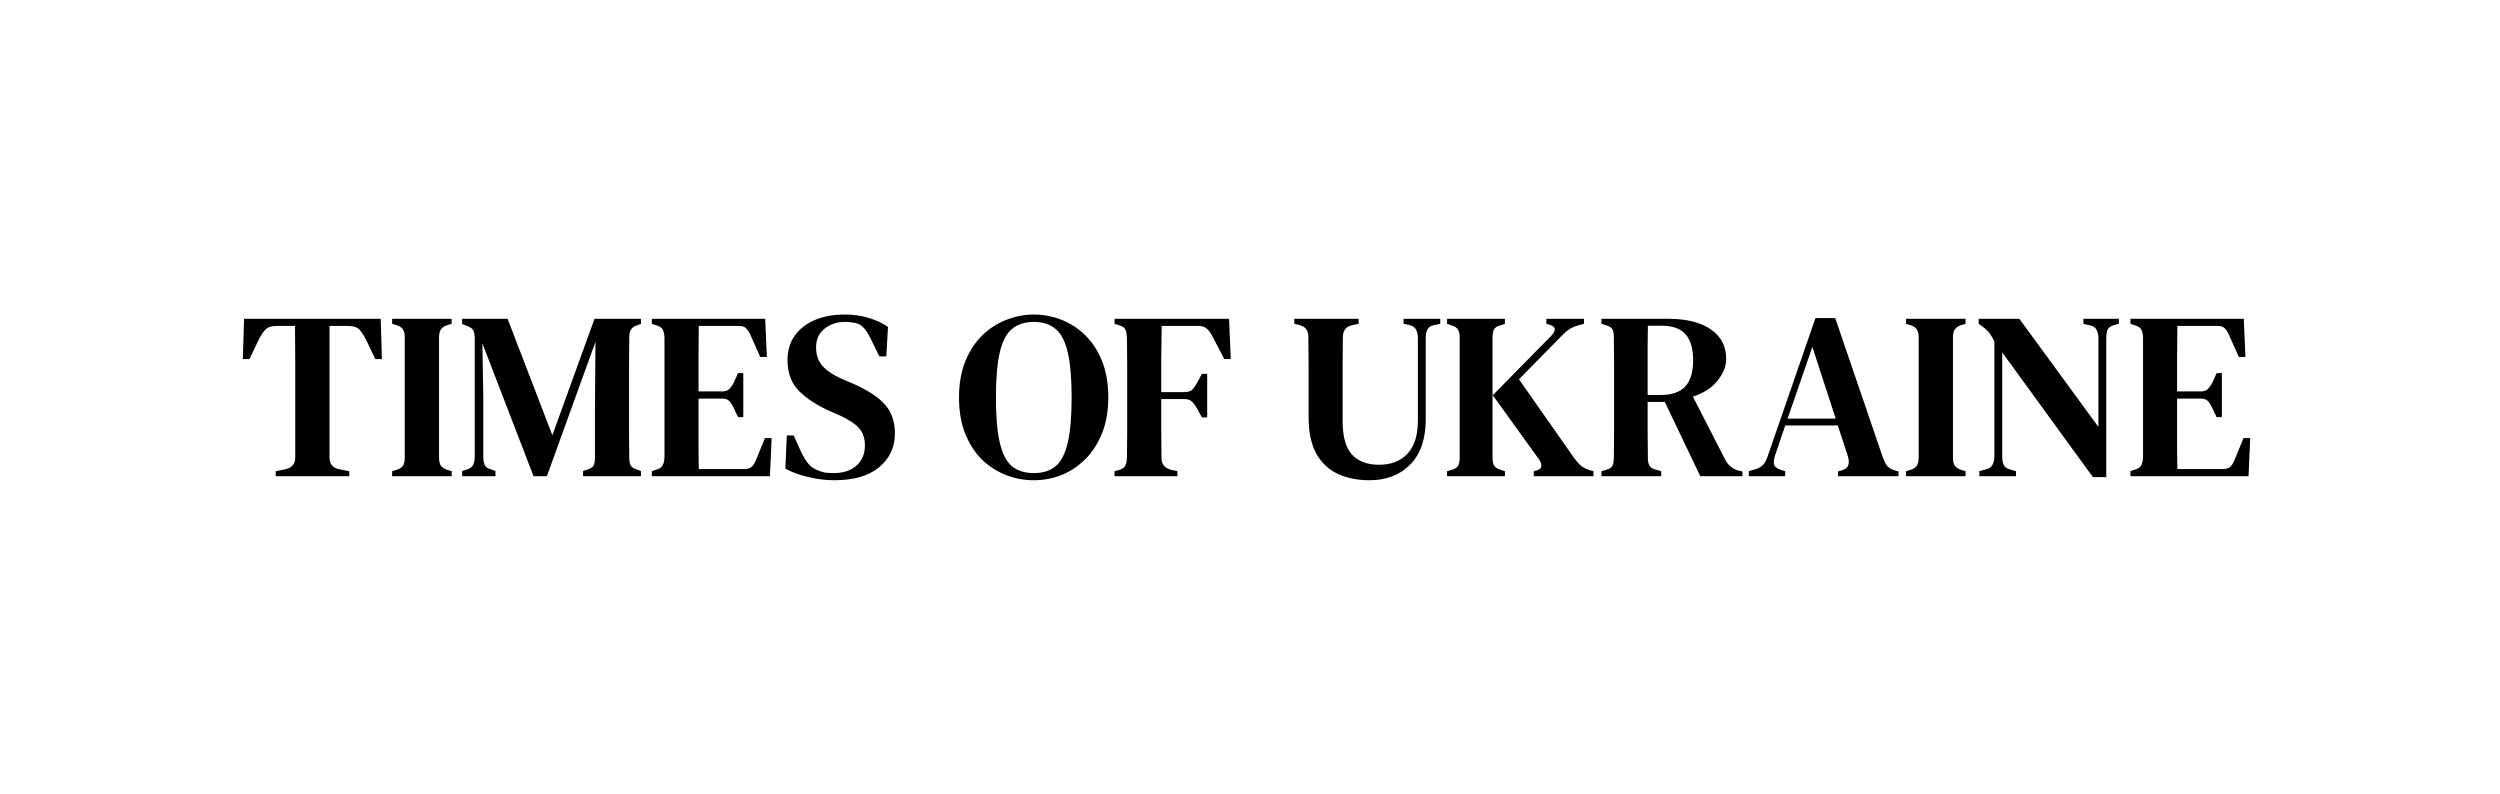
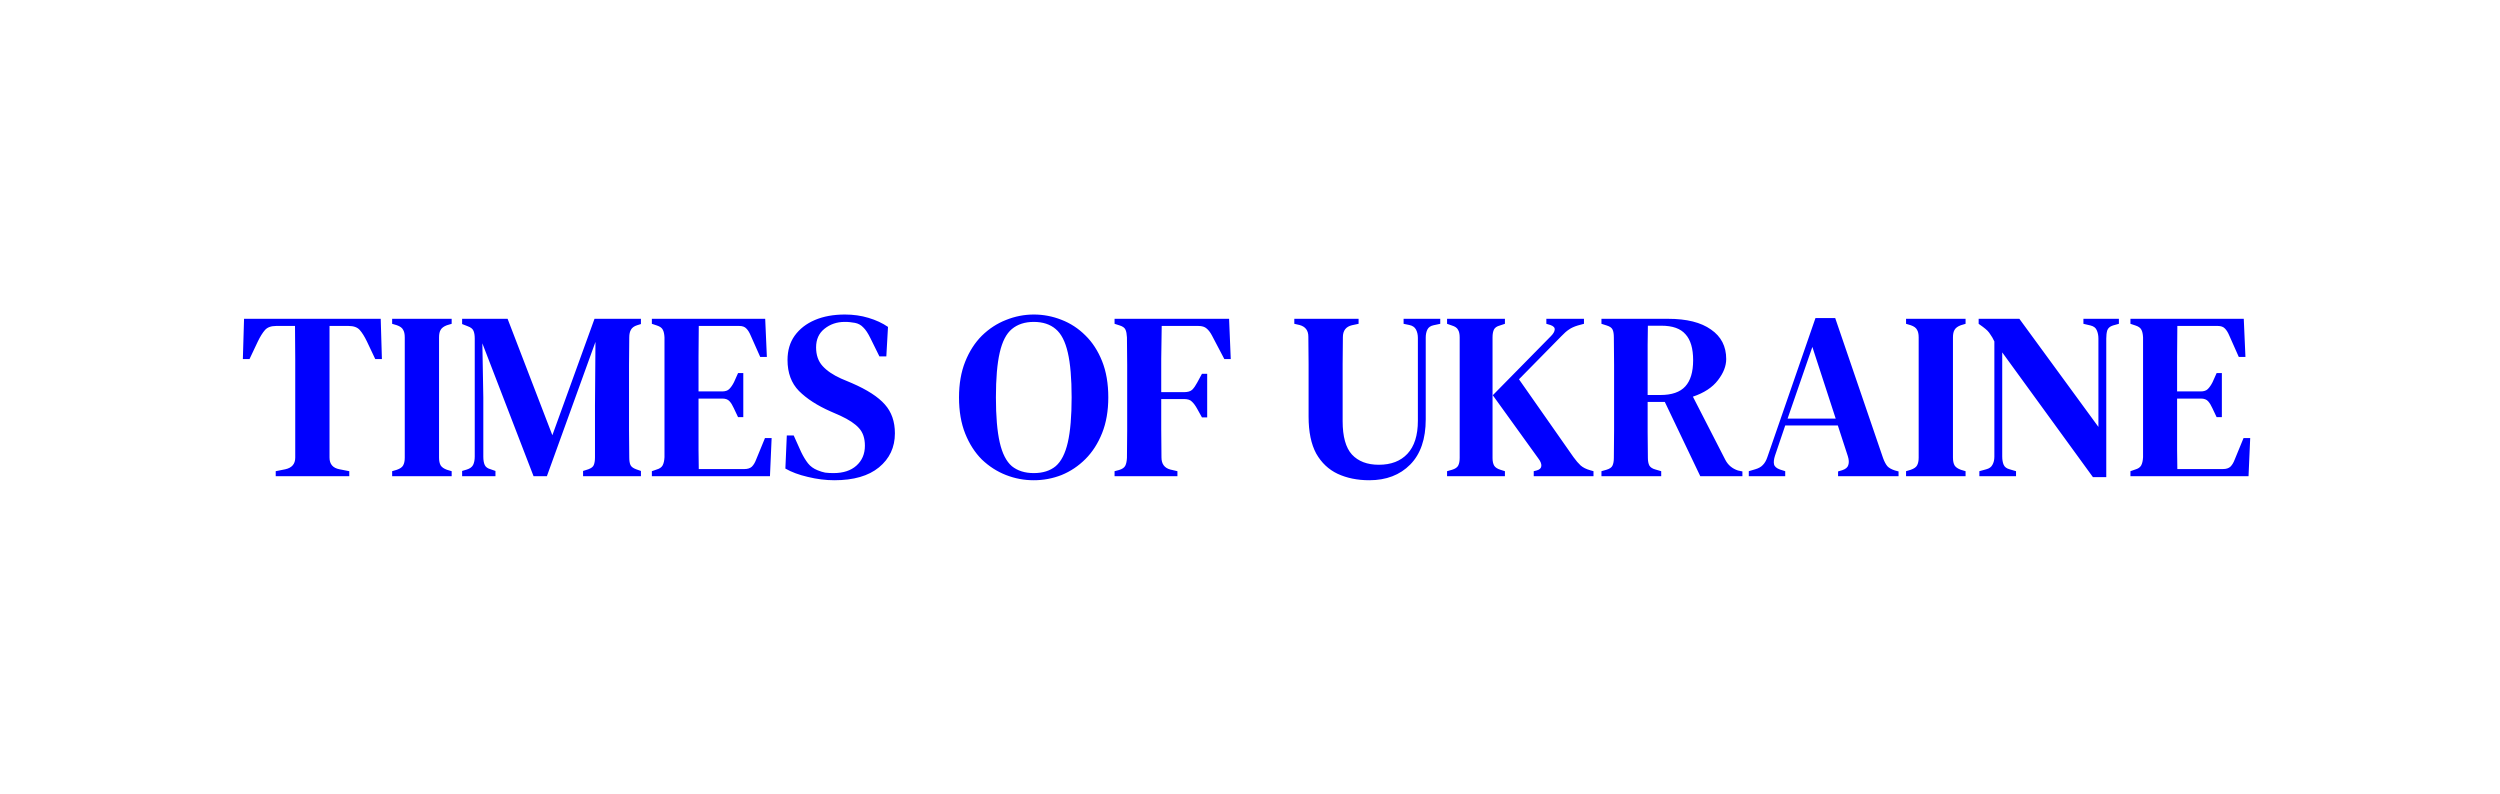
- <svg xmlns="http://www.w3.org/2000/svg" width="126" height="40" viewBox="0 0 126 40" fill="none">
-   <path d="M13.896 24V23.748L14.376 23.652C14.712 23.58 14.88 23.384 14.88 23.064V19.788C14.88 19.228 14.88 18.668 14.88 18.108C14.88 17.548 14.876 16.988 14.868 16.428H13.92C13.664 16.428 13.476 16.496 13.356 16.632C13.236 16.768 13.116 16.96 12.996 17.208L12.576 18.096H12.24L12.3 16.068H19.188L19.248 18.096H18.912L18.492 17.208C18.372 16.96 18.252 16.768 18.132 16.632C18.012 16.496 17.824 16.428 17.568 16.428H16.608V23.064C16.608 23.392 16.776 23.588 17.112 23.652L17.604 23.748V24H13.896ZM19.764 24V23.748L20.004 23.676C20.164 23.62 20.268 23.548 20.316 23.46C20.372 23.364 20.4 23.232 20.4 23.064V17.004C20.4 16.836 20.372 16.708 20.316 16.62C20.268 16.524 20.164 16.448 20.004 16.392L19.764 16.32V16.068H22.764V16.32L22.524 16.392C22.372 16.448 22.268 16.524 22.212 16.62C22.156 16.708 22.128 16.836 22.128 17.004V23.064C22.128 23.232 22.156 23.364 22.212 23.46C22.268 23.548 22.372 23.62 22.524 23.676L22.764 23.748V24H19.764ZM23.291 24V23.736L23.531 23.664C23.683 23.616 23.787 23.54 23.843 23.436C23.899 23.324 23.927 23.18 23.927 23.004V17.064C23.927 16.904 23.907 16.776 23.867 16.68C23.827 16.576 23.727 16.496 23.567 16.44L23.291 16.332V16.068H25.583L27.839 21.936L29.963 16.068H32.303V16.332L32.111 16.392C31.959 16.44 31.855 16.516 31.799 16.62C31.743 16.716 31.715 16.844 31.715 17.004C31.707 17.468 31.703 17.932 31.703 18.396C31.703 18.852 31.703 19.316 31.703 19.788V20.28C31.703 20.744 31.703 21.208 31.703 21.672C31.703 22.136 31.707 22.596 31.715 23.052C31.715 23.22 31.735 23.348 31.775 23.436C31.815 23.524 31.911 23.596 32.063 23.652L32.303 23.736V24H29.387V23.736L29.651 23.652C29.803 23.596 29.895 23.524 29.927 23.436C29.967 23.34 29.987 23.212 29.987 23.052V20.448L30.011 17.232L27.563 24H26.891L24.311 17.304L24.359 20.04V23.016C24.359 23.192 24.383 23.332 24.431 23.436C24.479 23.54 24.579 23.612 24.731 23.652L24.971 23.736V24H23.291ZM32.854 24V23.748L33.094 23.664C33.238 23.624 33.338 23.556 33.394 23.46C33.45 23.356 33.482 23.216 33.49 23.04V17.004C33.482 16.836 33.454 16.708 33.406 16.62C33.358 16.524 33.258 16.452 33.106 16.404L32.854 16.32V16.068H38.566L38.65 17.988H38.314L37.834 16.908C37.77 16.756 37.698 16.64 37.618 16.56C37.538 16.472 37.418 16.428 37.258 16.428H35.218C35.21 16.924 35.206 17.436 35.206 17.964C35.206 18.484 35.206 19.072 35.206 19.728H36.394C36.554 19.728 36.674 19.688 36.754 19.608C36.842 19.52 36.922 19.404 36.994 19.26L37.198 18.804H37.462V21.024H37.198L36.982 20.568C36.918 20.424 36.846 20.308 36.766 20.22C36.686 20.132 36.566 20.088 36.406 20.088H35.206C35.206 20.664 35.206 21.16 35.206 21.576C35.206 21.992 35.206 22.364 35.206 22.692C35.214 23.012 35.218 23.328 35.218 23.64H37.522C37.682 23.64 37.806 23.6 37.894 23.52C37.982 23.432 38.054 23.312 38.11 23.16L38.554 22.08H38.89L38.806 24H32.854ZM42.055 24.204C41.615 24.204 41.167 24.148 40.711 24.036C40.263 23.932 39.887 23.792 39.583 23.616L39.655 21.948H40.003L40.375 22.776C40.487 23.008 40.603 23.2 40.723 23.352C40.843 23.504 41.003 23.62 41.203 23.7C41.339 23.756 41.467 23.796 41.587 23.82C41.715 23.836 41.855 23.844 42.007 23.844C42.495 23.844 42.879 23.72 43.159 23.472C43.447 23.216 43.591 22.88 43.591 22.464C43.591 22.088 43.491 21.792 43.291 21.576C43.099 21.36 42.787 21.152 42.355 20.952L41.863 20.736C41.191 20.44 40.659 20.096 40.267 19.704C39.883 19.312 39.691 18.792 39.691 18.144C39.691 17.664 39.811 17.256 40.051 16.92C40.299 16.576 40.639 16.312 41.071 16.128C41.503 15.944 42.007 15.852 42.583 15.852C43.007 15.852 43.403 15.908 43.771 16.02C44.147 16.132 44.475 16.284 44.755 16.476L44.671 17.964H44.323L43.879 17.064C43.751 16.8 43.627 16.612 43.507 16.5C43.395 16.38 43.255 16.304 43.087 16.272C42.991 16.256 42.907 16.244 42.835 16.236C42.771 16.228 42.683 16.224 42.571 16.224C42.179 16.224 41.839 16.34 41.551 16.572C41.271 16.796 41.131 17.108 41.131 17.508C41.131 17.892 41.239 18.204 41.455 18.444C41.671 18.684 41.983 18.896 42.391 19.08L42.931 19.308C43.707 19.644 44.263 20.004 44.599 20.388C44.935 20.764 45.103 21.248 45.103 21.84C45.103 22.544 44.835 23.116 44.299 23.556C43.771 23.988 43.023 24.204 42.055 24.204ZM52.102 24.204C51.614 24.204 51.146 24.116 50.698 23.94C50.25 23.764 49.846 23.504 49.486 23.16C49.134 22.808 48.854 22.372 48.646 21.852C48.438 21.332 48.334 20.724 48.334 20.028C48.334 19.348 48.438 18.748 48.646 18.228C48.854 17.708 49.134 17.272 49.486 16.92C49.846 16.568 50.25 16.304 50.698 16.128C51.154 15.944 51.622 15.852 52.102 15.852C52.582 15.852 53.046 15.94 53.494 16.116C53.95 16.292 54.354 16.556 54.706 16.908C55.058 17.252 55.338 17.684 55.546 18.204C55.754 18.724 55.858 19.332 55.858 20.028C55.858 20.708 55.754 21.308 55.546 21.828C55.338 22.348 55.058 22.784 54.706 23.136C54.354 23.488 53.954 23.756 53.506 23.94C53.058 24.116 52.59 24.204 52.102 24.204ZM52.102 23.844C52.558 23.844 52.926 23.728 53.206 23.496C53.486 23.256 53.69 22.856 53.818 22.296C53.946 21.736 54.01 20.98 54.01 20.028C54.01 19.076 53.946 18.324 53.818 17.772C53.69 17.212 53.486 16.816 53.206 16.584C52.926 16.344 52.558 16.224 52.102 16.224C51.654 16.224 51.286 16.344 50.998 16.584C50.718 16.816 50.514 17.212 50.386 17.772C50.258 18.324 50.194 19.076 50.194 20.028C50.194 20.98 50.258 21.736 50.386 22.296C50.514 22.856 50.718 23.256 50.998 23.496C51.286 23.728 51.654 23.844 52.102 23.844ZM56.174 24V23.748L56.402 23.688C56.562 23.64 56.666 23.568 56.714 23.472C56.762 23.376 56.79 23.244 56.798 23.076C56.806 22.62 56.81 22.16 56.81 21.696C56.81 21.224 56.81 20.752 56.81 20.28V19.788C56.81 19.324 56.81 18.86 56.81 18.396C56.81 17.932 56.806 17.468 56.798 17.004C56.79 16.836 56.766 16.708 56.726 16.62C56.686 16.524 56.59 16.452 56.438 16.404L56.174 16.32V16.068H61.946L62.03 18.096H61.706L61.082 16.908C61.002 16.756 60.914 16.64 60.818 16.56C60.722 16.472 60.582 16.428 60.398 16.428H58.55C58.542 16.964 58.534 17.516 58.526 18.084C58.526 18.644 58.526 19.204 58.526 19.764H59.678C59.862 19.764 59.998 19.724 60.086 19.644C60.174 19.556 60.258 19.436 60.338 19.284L60.578 18.84H60.842V21.036H60.578L60.338 20.604C60.25 20.444 60.162 20.324 60.074 20.244C59.994 20.156 59.862 20.112 59.678 20.112H58.526C58.526 20.64 58.526 21.148 58.526 21.636C58.526 22.116 58.53 22.588 58.538 23.052C58.538 23.38 58.686 23.584 58.982 23.664L59.342 23.748V24H56.174ZM69.013 24.204C68.413 24.204 67.881 24.096 67.417 23.88C66.961 23.664 66.601 23.324 66.337 22.86C66.081 22.388 65.953 21.768 65.953 21V19.704C65.953 19.256 65.953 18.804 65.953 18.348C65.953 17.892 65.949 17.432 65.941 16.968C65.941 16.656 65.793 16.46 65.497 16.38L65.233 16.32V16.068H68.473V16.32L68.137 16.392C67.833 16.464 67.681 16.664 67.681 16.992C67.673 17.44 67.669 17.892 67.669 18.348C67.669 18.796 67.669 19.248 67.669 19.704V21.228C67.669 22.004 67.825 22.564 68.137 22.908C68.457 23.252 68.909 23.424 69.493 23.424C70.109 23.424 70.589 23.24 70.933 22.872C71.285 22.496 71.461 21.94 71.461 21.204V17.028C71.461 16.868 71.429 16.728 71.365 16.608C71.301 16.488 71.189 16.412 71.029 16.38L70.741 16.32V16.068H72.589V16.32L72.253 16.392C72.101 16.424 71.997 16.496 71.941 16.608C71.885 16.72 71.857 16.856 71.857 17.016V21.132C71.857 22.124 71.597 22.884 71.077 23.412C70.557 23.94 69.869 24.204 69.013 24.204ZM72.932 24V23.748L73.184 23.676C73.344 23.628 73.448 23.556 73.496 23.46C73.544 23.364 73.568 23.236 73.568 23.076V17.004C73.568 16.836 73.54 16.708 73.484 16.62C73.436 16.524 73.332 16.452 73.172 16.404L72.932 16.32V16.068H75.848V16.32L75.596 16.404C75.444 16.444 75.344 16.512 75.296 16.608C75.248 16.704 75.224 16.836 75.224 17.004V23.088C75.224 23.248 75.252 23.376 75.308 23.472C75.364 23.56 75.468 23.628 75.62 23.676L75.848 23.748V24H72.932ZM77.3 24V23.748L77.444 23.712C77.596 23.672 77.676 23.596 77.684 23.484C77.692 23.372 77.64 23.244 77.528 23.1L75.236 19.92L78.164 16.944C78.284 16.824 78.348 16.716 78.356 16.62C78.372 16.516 78.3 16.436 78.14 16.38L77.936 16.32V16.068H79.832V16.32L79.52 16.404C79.336 16.46 79.188 16.528 79.076 16.608C78.964 16.68 78.836 16.792 78.692 16.944L76.556 19.116L79.304 23.04C79.432 23.216 79.552 23.356 79.664 23.46C79.784 23.564 79.944 23.644 80.144 23.7L80.312 23.748V24H77.3ZM80.713 24V23.748L80.966 23.676C81.126 23.628 81.225 23.56 81.266 23.472C81.314 23.376 81.338 23.244 81.338 23.076C81.346 22.612 81.35 22.148 81.35 21.684C81.35 21.22 81.35 20.752 81.35 20.28V19.788C81.35 19.324 81.35 18.86 81.35 18.396C81.35 17.932 81.346 17.468 81.338 17.004C81.338 16.836 81.317 16.708 81.278 16.62C81.237 16.524 81.138 16.452 80.978 16.404L80.713 16.32V16.068H84.073C85.01 16.068 85.73 16.248 86.234 16.608C86.746 16.96 87.001 17.456 87.001 18.096C87.001 18.448 86.862 18.804 86.582 19.164C86.309 19.524 85.889 19.8 85.322 19.992L86.954 23.172C87.09 23.436 87.302 23.616 87.59 23.712L87.817 23.76V24H85.694L83.906 20.256H83.041C83.041 20.824 83.041 21.336 83.041 21.792C83.041 22.248 83.046 22.676 83.053 23.076C83.053 23.236 83.078 23.364 83.126 23.46C83.181 23.556 83.285 23.624 83.438 23.664L83.725 23.748V24H80.713ZM83.041 19.908H83.689C84.257 19.908 84.674 19.764 84.938 19.476C85.201 19.188 85.334 18.748 85.334 18.156C85.334 17.564 85.206 17.128 84.95 16.848C84.701 16.56 84.297 16.416 83.737 16.416H83.053C83.053 16.728 83.049 17.048 83.041 17.376C83.041 17.696 83.041 18.06 83.041 18.468C83.041 18.868 83.041 19.348 83.041 19.908ZM88.139 24V23.748L88.463 23.652C88.631 23.604 88.759 23.532 88.847 23.436C88.943 23.34 89.019 23.208 89.075 23.04L91.499 16.032H92.495L94.907 23.088C94.971 23.264 95.043 23.4 95.123 23.496C95.203 23.584 95.331 23.656 95.507 23.712L95.687 23.76V24H92.639V23.76L92.843 23.7C93.019 23.644 93.123 23.556 93.155 23.436C93.195 23.316 93.187 23.168 93.131 22.992L92.627 21.444H89.975L89.459 22.968C89.403 23.144 89.387 23.288 89.411 23.4C89.435 23.512 89.535 23.6 89.711 23.664L89.975 23.748V24H88.139ZM90.095 21.096H92.519L91.343 17.484L90.095 21.096ZM96.065 24V23.748L96.305 23.676C96.465 23.62 96.569 23.548 96.617 23.46C96.673 23.364 96.701 23.232 96.701 23.064V17.004C96.701 16.836 96.673 16.708 96.617 16.62C96.569 16.524 96.465 16.448 96.305 16.392L96.065 16.32V16.068H99.065V16.32L98.825 16.392C98.673 16.448 98.569 16.524 98.513 16.62C98.457 16.708 98.429 16.836 98.429 17.004V23.064C98.429 23.232 98.457 23.364 98.513 23.46C98.569 23.548 98.673 23.62 98.825 23.676L99.065 23.748V24H96.065ZM99.76 24V23.748L100.108 23.652C100.26 23.612 100.364 23.536 100.42 23.424C100.484 23.312 100.516 23.176 100.516 23.016V17.208C100.444 17.056 100.38 16.944 100.324 16.872C100.276 16.792 100.224 16.724 100.168 16.668C100.112 16.612 100.036 16.548 99.94 16.476L99.724 16.32V16.068H101.776L105.76 21.516V17.064C105.76 16.904 105.732 16.764 105.676 16.644C105.628 16.524 105.524 16.444 105.364 16.404L105.004 16.32V16.068H106.792V16.32L106.492 16.404C106.34 16.452 106.244 16.536 106.204 16.656C106.172 16.768 106.156 16.904 106.156 17.064V24.048H105.484L100.912 17.76V23.004C100.912 23.172 100.936 23.312 100.984 23.424C101.032 23.536 101.132 23.612 101.284 23.652L101.608 23.748V24H99.76ZM107.374 24V23.748L107.614 23.664C107.758 23.624 107.858 23.556 107.914 23.46C107.97 23.356 108.002 23.216 108.01 23.04V17.004C108.002 16.836 107.974 16.708 107.926 16.62C107.878 16.524 107.778 16.452 107.626 16.404L107.374 16.32V16.068H113.086L113.17 17.988H112.834L112.354 16.908C112.29 16.756 112.218 16.64 112.138 16.56C112.058 16.472 111.938 16.428 111.778 16.428H109.738C109.73 16.924 109.726 17.436 109.726 17.964C109.726 18.484 109.726 19.072 109.726 19.728H110.914C111.074 19.728 111.194 19.688 111.274 19.608C111.362 19.52 111.442 19.404 111.514 19.26L111.718 18.804H111.982V21.024H111.718L111.502 20.568C111.438 20.424 111.366 20.308 111.286 20.22C111.206 20.132 111.086 20.088 110.926 20.088H109.726C109.726 20.664 109.726 21.16 109.726 21.576C109.726 21.992 109.726 22.364 109.726 22.692C109.734 23.012 109.738 23.328 109.738 23.64H112.042C112.202 23.64 112.326 23.6 112.414 23.52C112.502 23.432 112.574 23.312 112.63 23.16L113.074 22.08H113.41L113.326 24H107.374Z" fill="black" />
+ <svg xmlns="http://www.w3.org/2000/svg" width="126" height="40" viewBox="0 0 126 40" fill="#0000ff">
+   <path d="M13.896 24V23.748L14.376 23.652C14.712 23.58 14.88 23.384 14.88 23.064V19.788C14.88 19.228 14.88 18.668 14.88 18.108C14.88 17.548 14.876 16.988 14.868 16.428H13.92C13.664 16.428 13.476 16.496 13.356 16.632C13.236 16.768 13.116 16.96 12.996 17.208L12.576 18.096H12.24L12.3 16.068H19.188L19.248 18.096H18.912L18.492 17.208C18.372 16.96 18.252 16.768 18.132 16.632C18.012 16.496 17.824 16.428 17.568 16.428H16.608V23.064C16.608 23.392 16.776 23.588 17.112 23.652L17.604 23.748V24H13.896ZM19.764 24V23.748L20.004 23.676C20.164 23.62 20.268 23.548 20.316 23.46C20.372 23.364 20.4 23.232 20.4 23.064V17.004C20.4 16.836 20.372 16.708 20.316 16.62C20.268 16.524 20.164 16.448 20.004 16.392L19.764 16.32V16.068H22.764V16.32L22.524 16.392C22.372 16.448 22.268 16.524 22.212 16.62C22.156 16.708 22.128 16.836 22.128 17.004V23.064C22.128 23.232 22.156 23.364 22.212 23.46C22.268 23.548 22.372 23.62 22.524 23.676L22.764 23.748V24H19.764ZM23.291 24V23.736L23.531 23.664C23.683 23.616 23.787 23.54 23.843 23.436C23.899 23.324 23.927 23.18 23.927 23.004V17.064C23.927 16.904 23.907 16.776 23.867 16.68C23.827 16.576 23.727 16.496 23.567 16.44L23.291 16.332V16.068H25.583L27.839 21.936L29.963 16.068H32.303V16.332L32.111 16.392C31.959 16.44 31.855 16.516 31.799 16.62C31.743 16.716 31.715 16.844 31.715 17.004C31.707 17.468 31.703 17.932 31.703 18.396C31.703 18.852 31.703 19.316 31.703 19.788V20.28C31.703 20.744 31.703 21.208 31.703 21.672C31.703 22.136 31.707 22.596 31.715 23.052C31.715 23.22 31.735 23.348 31.775 23.436C31.815 23.524 31.911 23.596 32.063 23.652L32.303 23.736V24H29.387V23.736L29.651 23.652C29.803 23.596 29.895 23.524 29.927 23.436C29.967 23.34 29.987 23.212 29.987 23.052V20.448L30.011 17.232L27.563 24H26.891L24.311 17.304L24.359 20.04V23.016C24.359 23.192 24.383 23.332 24.431 23.436C24.479 23.54 24.579 23.612 24.731 23.652L24.971 23.736V24H23.291ZM32.854 24V23.748L33.094 23.664C33.238 23.624 33.338 23.556 33.394 23.46C33.45 23.356 33.482 23.216 33.49 23.04V17.004C33.482 16.836 33.454 16.708 33.406 16.62C33.358 16.524 33.258 16.452 33.106 16.404L32.854 16.32V16.068H38.566L38.65 17.988H38.314L37.834 16.908C37.77 16.756 37.698 16.64 37.618 16.56C37.538 16.472 37.418 16.428 37.258 16.428H35.218C35.21 16.924 35.206 17.436 35.206 17.964C35.206 18.484 35.206 19.072 35.206 19.728H36.394C36.554 19.728 36.674 19.688 36.754 19.608C36.842 19.52 36.922 19.404 36.994 19.26L37.198 18.804H37.462V21.024H37.198L36.982 20.568C36.918 20.424 36.846 20.308 36.766 20.22C36.686 20.132 36.566 20.088 36.406 20.088H35.206C35.206 20.664 35.206 21.16 35.206 21.576C35.206 21.992 35.206 22.364 35.206 22.692C35.214 23.012 35.218 23.328 35.218 23.64H37.522C37.682 23.64 37.806 23.6 37.894 23.52C37.982 23.432 38.054 23.312 38.11 23.16L38.554 22.08H38.89L38.806 24H32.854ZM42.055 24.204C41.615 24.204 41.167 24.148 40.711 24.036C40.263 23.932 39.887 23.792 39.583 23.616L39.655 21.948H40.003L40.375 22.776C40.487 23.008 40.603 23.2 40.723 23.352C40.843 23.504 41.003 23.62 41.203 23.7C41.339 23.756 41.467 23.796 41.587 23.82C41.715 23.836 41.855 23.844 42.007 23.844C42.495 23.844 42.879 23.72 43.159 23.472C43.447 23.216 43.591 22.88 43.591 22.464C43.591 22.088 43.491 21.792 43.291 21.576C43.099 21.36 42.787 21.152 42.355 20.952L41.863 20.736C41.191 20.44 40.659 20.096 40.267 19.704C39.883 19.312 39.691 18.792 39.691 18.144C39.691 17.664 39.811 17.256 40.051 16.92C40.299 16.576 40.639 16.312 41.071 16.128C41.503 15.944 42.007 15.852 42.583 15.852C43.007 15.852 43.403 15.908 43.771 16.02C44.147 16.132 44.475 16.284 44.755 16.476L44.671 17.964H44.323L43.879 17.064C43.751 16.8 43.627 16.612 43.507 16.5C43.395 16.38 43.255 16.304 43.087 16.272C42.991 16.256 42.907 16.244 42.835 16.236C42.771 16.228 42.683 16.224 42.571 16.224C42.179 16.224 41.839 16.34 41.551 16.572C41.271 16.796 41.131 17.108 41.131 17.508C41.131 17.892 41.239 18.204 41.455 18.444C41.671 18.684 41.983 18.896 42.391 19.08L42.931 19.308C43.707 19.644 44.263 20.004 44.599 20.388C44.935 20.764 45.103 21.248 45.103 21.84C45.103 22.544 44.835 23.116 44.299 23.556C43.771 23.988 43.023 24.204 42.055 24.204ZM52.102 24.204C51.614 24.204 51.146 24.116 50.698 23.94C50.25 23.764 49.846 23.504 49.486 23.16C49.134 22.808 48.854 22.372 48.646 21.852C48.438 21.332 48.334 20.724 48.334 20.028C48.334 19.348 48.438 18.748 48.646 18.228C48.854 17.708 49.134 17.272 49.486 16.92C49.846 16.568 50.25 16.304 50.698 16.128C51.154 15.944 51.622 15.852 52.102 15.852C52.582 15.852 53.046 15.94 53.494 16.116C53.95 16.292 54.354 16.556 54.706 16.908C55.058 17.252 55.338 17.684 55.546 18.204C55.754 18.724 55.858 19.332 55.858 20.028C55.858 20.708 55.754 21.308 55.546 21.828C55.338 22.348 55.058 22.784 54.706 23.136C54.354 23.488 53.954 23.756 53.506 23.94C53.058 24.116 52.59 24.204 52.102 24.204ZM52.102 23.844C52.558 23.844 52.926 23.728 53.206 23.496C53.486 23.256 53.69 22.856 53.818 22.296C53.946 21.736 54.01 20.98 54.01 20.028C54.01 19.076 53.946 18.324 53.818 17.772C53.69 17.212 53.486 16.816 53.206 16.584C52.926 16.344 52.558 16.224 52.102 16.224C51.654 16.224 51.286 16.344 50.998 16.584C50.718 16.816 50.514 17.212 50.386 17.772C50.258 18.324 50.194 19.076 50.194 20.028C50.194 20.98 50.258 21.736 50.386 22.296C50.514 22.856 50.718 23.256 50.998 23.496C51.286 23.728 51.654 23.844 52.102 23.844ZM56.174 24V23.748L56.402 23.688C56.562 23.64 56.666 23.568 56.714 23.472C56.762 23.376 56.79 23.244 56.798 23.076C56.806 22.62 56.81 22.16 56.81 21.696C56.81 21.224 56.81 20.752 56.81 20.28V19.788C56.81 19.324 56.81 18.86 56.81 18.396C56.81 17.932 56.806 17.468 56.798 17.004C56.79 16.836 56.766 16.708 56.726 16.62C56.686 16.524 56.59 16.452 56.438 16.404L56.174 16.32V16.068H61.946L62.03 18.096H61.706L61.082 16.908C61.002 16.756 60.914 16.64 60.818 16.56C60.722 16.472 60.582 16.428 60.398 16.428H58.55C58.542 16.964 58.534 17.516 58.526 18.084C58.526 18.644 58.526 19.204 58.526 19.764H59.678C59.862 19.764 59.998 19.724 60.086 19.644C60.174 19.556 60.258 19.436 60.338 19.284L60.578 18.84H60.842V21.036H60.578L60.338 20.604C60.25 20.444 60.162 20.324 60.074 20.244C59.994 20.156 59.862 20.112 59.678 20.112H58.526C58.526 20.64 58.526 21.148 58.526 21.636C58.526 22.116 58.53 22.588 58.538 23.052C58.538 23.38 58.686 23.584 58.982 23.664L59.342 23.748V24H56.174ZM69.013 24.204C68.413 24.204 67.881 24.096 67.417 23.88C66.961 23.664 66.601 23.324 66.337 22.86C66.081 22.388 65.953 21.768 65.953 21V19.704C65.953 19.256 65.953 18.804 65.953 18.348C65.953 17.892 65.949 17.432 65.941 16.968C65.941 16.656 65.793 16.46 65.497 16.38L65.233 16.32V16.068H68.473V16.32L68.137 16.392C67.833 16.464 67.681 16.664 67.681 16.992C67.673 17.44 67.669 17.892 67.669 18.348C67.669 18.796 67.669 19.248 67.669 19.704V21.228C67.669 22.004 67.825 22.564 68.137 22.908C68.457 23.252 68.909 23.424 69.493 23.424C70.109 23.424 70.589 23.24 70.933 22.872C71.285 22.496 71.461 21.94 71.461 21.204V17.028C71.461 16.868 71.429 16.728 71.365 16.608C71.301 16.488 71.189 16.412 71.029 16.38L70.741 16.32V16.068H72.589V16.32L72.253 16.392C72.101 16.424 71.997 16.496 71.941 16.608C71.885 16.72 71.857 16.856 71.857 17.016V21.132C71.857 22.124 71.597 22.884 71.077 23.412C70.557 23.94 69.869 24.204 69.013 24.204ZM72.932 24V23.748L73.184 23.676C73.344 23.628 73.448 23.556 73.496 23.46C73.544 23.364 73.568 23.236 73.568 23.076V17.004C73.568 16.836 73.54 16.708 73.484 16.62C73.436 16.524 73.332 16.452 73.172 16.404L72.932 16.32V16.068H75.848V16.32L75.596 16.404C75.444 16.444 75.344 16.512 75.296 16.608C75.248 16.704 75.224 16.836 75.224 17.004V23.088C75.224 23.248 75.252 23.376 75.308 23.472C75.364 23.56 75.468 23.628 75.62 23.676L75.848 23.748V24H72.932ZM77.3 24V23.748L77.444 23.712C77.596 23.672 77.676 23.596 77.684 23.484C77.692 23.372 77.64 23.244 77.528 23.1L75.236 19.92L78.164 16.944C78.284 16.824 78.348 16.716 78.356 16.62C78.372 16.516 78.3 16.436 78.14 16.38L77.936 16.32V16.068H79.832V16.32L79.52 16.404C79.336 16.46 79.188 16.528 79.076 16.608C78.964 16.68 78.836 16.792 78.692 16.944L76.556 19.116L79.304 23.04C79.432 23.216 79.552 23.356 79.664 23.46C79.784 23.564 79.944 23.644 80.144 23.7L80.312 23.748V24H77.3ZM80.713 24V23.748L80.966 23.676C81.126 23.628 81.225 23.56 81.266 23.472C81.314 23.376 81.338 23.244 81.338 23.076C81.346 22.612 81.35 22.148 81.35 21.684C81.35 21.22 81.35 20.752 81.35 20.28V19.788C81.35 19.324 81.35 18.86 81.35 18.396C81.35 17.932 81.346 17.468 81.338 17.004C81.338 16.836 81.317 16.708 81.278 16.62C81.237 16.524 81.138 16.452 80.978 16.404L80.713 16.32V16.068H84.073C85.01 16.068 85.73 16.248 86.234 16.608C86.746 16.96 87.001 17.456 87.001 18.096C87.001 18.448 86.862 18.804 86.582 19.164C86.309 19.524 85.889 19.8 85.322 19.992L86.954 23.172C87.09 23.436 87.302 23.616 87.59 23.712L87.817 23.76V24H85.694L83.906 20.256H83.041C83.041 20.824 83.041 21.336 83.041 21.792C83.041 22.248 83.046 22.676 83.053 23.076C83.053 23.236 83.078 23.364 83.126 23.46C83.181 23.556 83.285 23.624 83.438 23.664L83.725 23.748V24H80.713ZM83.041 19.908H83.689C84.257 19.908 84.674 19.764 84.938 19.476C85.201 19.188 85.334 18.748 85.334 18.156C85.334 17.564 85.206 17.128 84.95 16.848C84.701 16.56 84.297 16.416 83.737 16.416H83.053C83.053 16.728 83.049 17.048 83.041 17.376C83.041 17.696 83.041 18.06 83.041 18.468C83.041 18.868 83.041 19.348 83.041 19.908ZM88.139 24V23.748L88.463 23.652C88.631 23.604 88.759 23.532 88.847 23.436C88.943 23.34 89.019 23.208 89.075 23.04L91.499 16.032H92.495L94.907 23.088C94.971 23.264 95.043 23.4 95.123 23.496C95.203 23.584 95.331 23.656 95.507 23.712L95.687 23.76V24H92.639V23.76L92.843 23.7C93.019 23.644 93.123 23.556 93.155 23.436C93.195 23.316 93.187 23.168 93.131 22.992L92.627 21.444H89.975L89.459 22.968C89.403 23.144 89.387 23.288 89.411 23.4C89.435 23.512 89.535 23.6 89.711 23.664L89.975 23.748V24H88.139ZM90.095 21.096H92.519L91.343 17.484L90.095 21.096ZM96.065 24V23.748L96.305 23.676C96.465 23.62 96.569 23.548 96.617 23.46C96.673 23.364 96.701 23.232 96.701 23.064V17.004C96.701 16.836 96.673 16.708 96.617 16.62C96.569 16.524 96.465 16.448 96.305 16.392L96.065 16.32V16.068H99.065V16.32L98.825 16.392C98.673 16.448 98.569 16.524 98.513 16.62C98.457 16.708 98.429 16.836 98.429 17.004V23.064C98.429 23.232 98.457 23.364 98.513 23.46C98.569 23.548 98.673 23.62 98.825 23.676L99.065 23.748V24H96.065ZM99.76 24V23.748L100.108 23.652C100.26 23.612 100.364 23.536 100.42 23.424C100.484 23.312 100.516 23.176 100.516 23.016V17.208C100.444 17.056 100.38 16.944 100.324 16.872C100.276 16.792 100.224 16.724 100.168 16.668C100.112 16.612 100.036 16.548 99.94 16.476L99.724 16.32V16.068H101.776L105.76 21.516V17.064C105.76 16.904 105.732 16.764 105.676 16.644C105.628 16.524 105.524 16.444 105.364 16.404L105.004 16.32V16.068H106.792V16.32L106.492 16.404C106.34 16.452 106.244 16.536 106.204 16.656C106.172 16.768 106.156 16.904 106.156 17.064V24.048H105.484L100.912 17.76V23.004C100.912 23.172 100.936 23.312 100.984 23.424C101.032 23.536 101.132 23.612 101.284 23.652L101.608 23.748V24H99.76ZM107.374 24V23.748L107.614 23.664C107.758 23.624 107.858 23.556 107.914 23.46C107.97 23.356 108.002 23.216 108.01 23.04V17.004C108.002 16.836 107.974 16.708 107.926 16.62C107.878 16.524 107.778 16.452 107.626 16.404L107.374 16.32V16.068H113.086L113.17 17.988H112.834L112.354 16.908C112.29 16.756 112.218 16.64 112.138 16.56C112.058 16.472 111.938 16.428 111.778 16.428H109.738C109.73 16.924 109.726 17.436 109.726 17.964C109.726 18.484 109.726 19.072 109.726 19.728H110.914C111.074 19.728 111.194 19.688 111.274 19.608C111.362 19.52 111.442 19.404 111.514 19.26L111.718 18.804H111.982V21.024H111.718L111.502 20.568C111.438 20.424 111.366 20.308 111.286 20.22C111.206 20.132 111.086 20.088 110.926 20.088H109.726C109.726 20.664 109.726 21.16 109.726 21.576C109.726 21.992 109.726 22.364 109.726 22.692C109.734 23.012 109.738 23.328 109.738 23.64H112.042C112.202 23.64 112.326 23.6 112.414 23.52C112.502 23.432 112.574 23.312 112.63 23.16L113.074 22.08H113.41L113.326 24H107.374Z" />
</svg>
